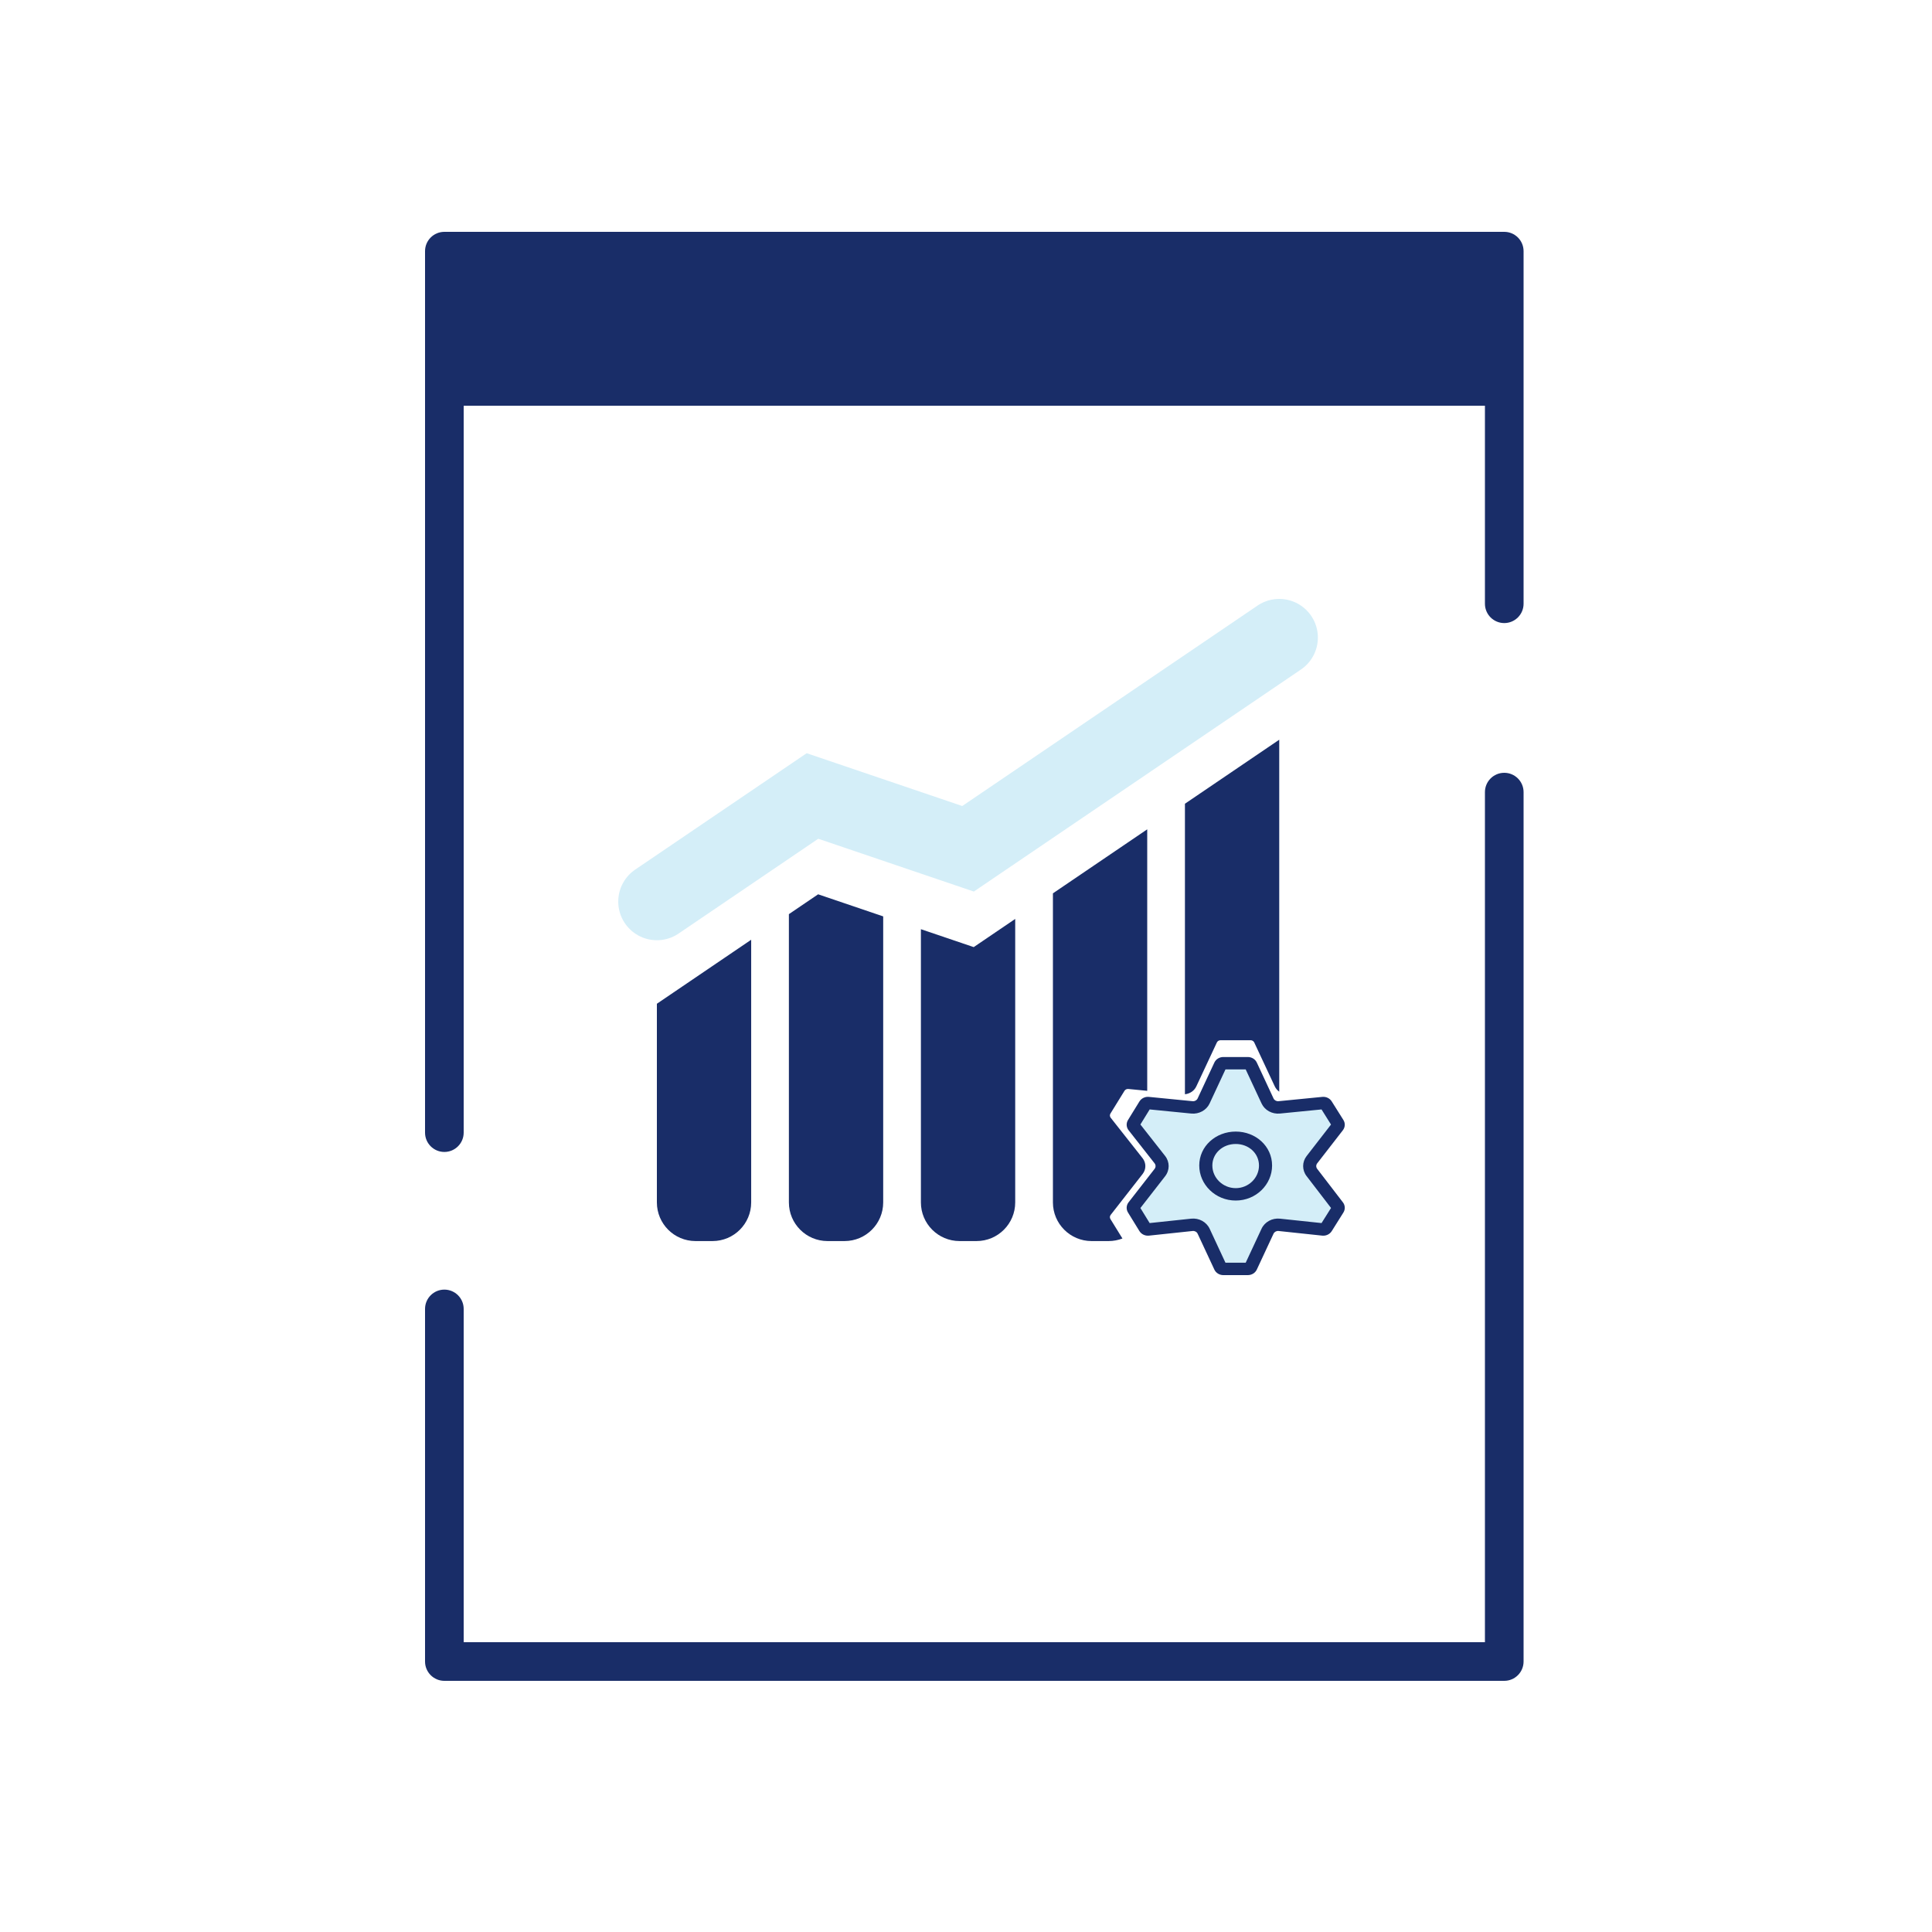
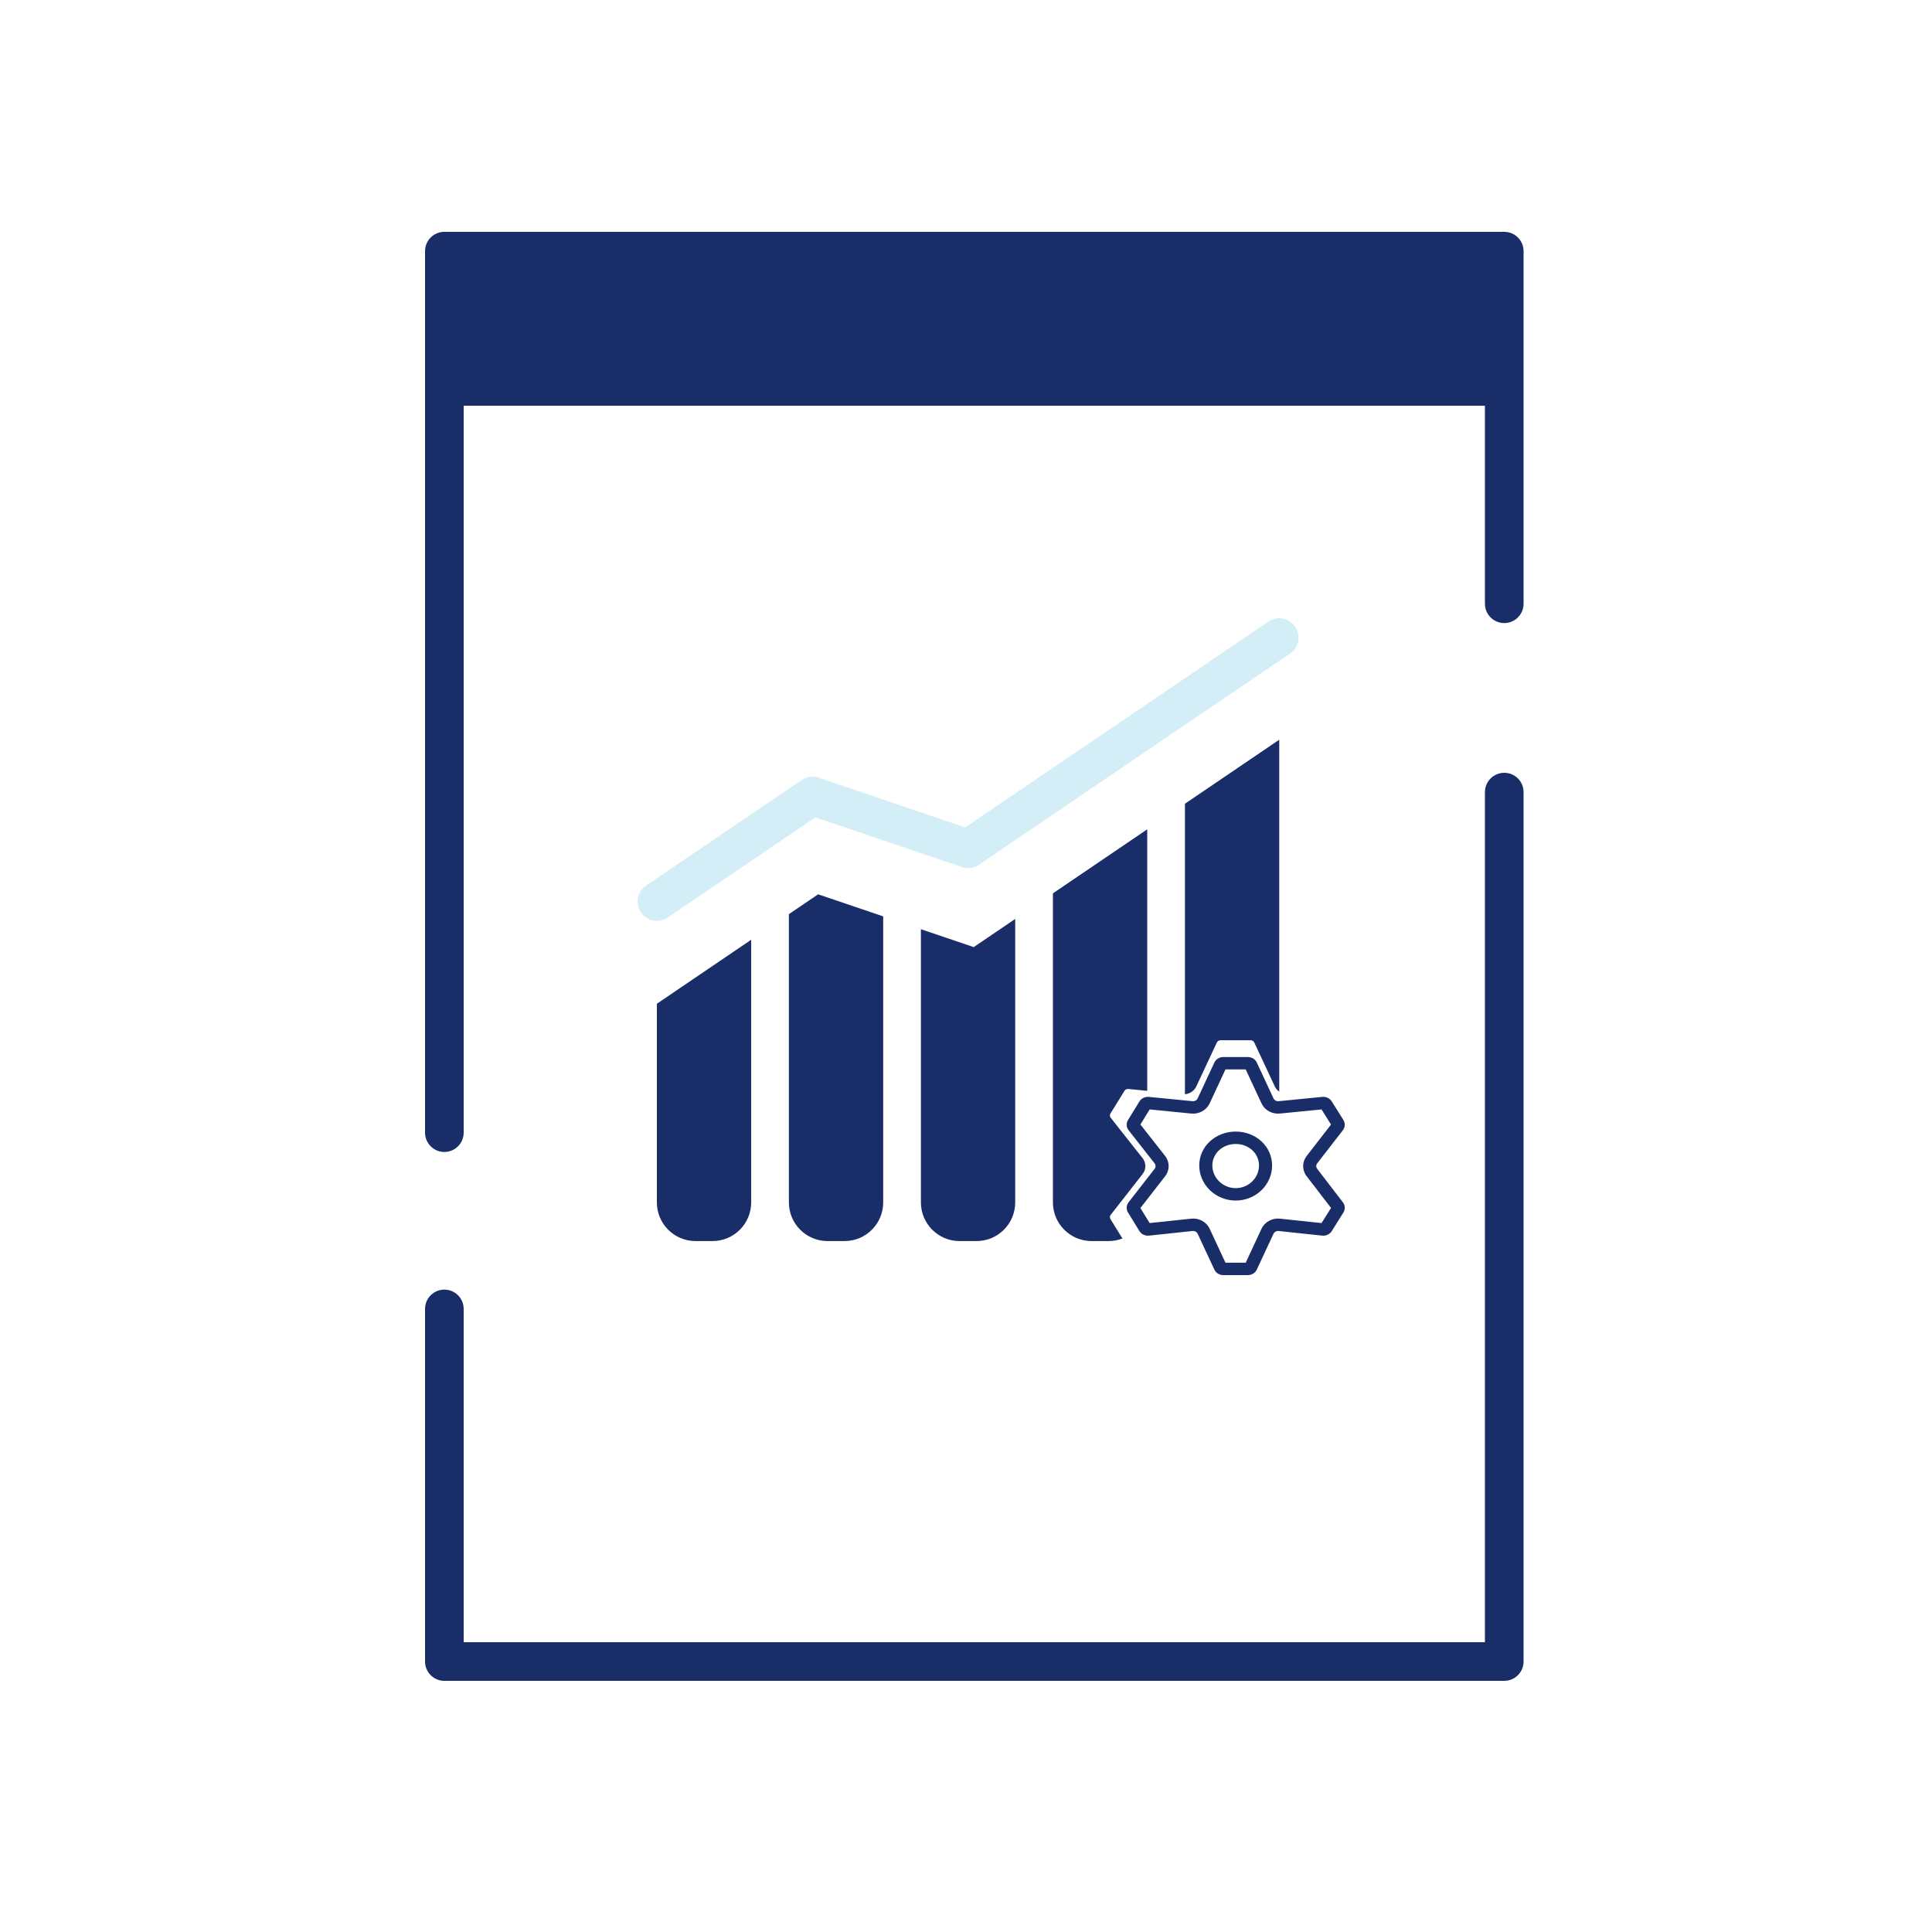
<svg xmlns="http://www.w3.org/2000/svg" width="100" height="100" viewBox="0 0 100 100" fill="none">
-   <path fill-rule="evenodd" clip-rule="evenodd" d="M23 12C22.448 12 22 12.448 22 13V49.5V58.625C22 59.177 22.448 59.625 23 59.625C23.552 59.625 24 59.177 24 58.625V49.5V21H76.86V31.25C76.86 31.802 77.307 32.25 77.86 32.25C78.412 32.25 78.86 31.802 78.86 31.25V13C78.86 12.448 78.412 12 77.86 12H23ZM78.86 41C78.86 40.448 78.412 40 77.86 40C77.307 40 76.86 40.448 76.86 41V85H50.43H24V67.75C24 67.198 23.552 66.75 23 66.75C22.448 66.75 22 67.198 22 67.75V86C22 86.552 22.448 87 23 87H50.43H77.86C78.412 87 78.86 86.552 78.86 86V41Z" fill="#192D68" />
-   <path fill-rule="evenodd" clip-rule="evenodd" d="M34 51.954V62.237C34 63.341 34.895 64.237 36 64.237H36.881C37.985 64.237 38.881 63.341 38.881 62.237V48.641L34 51.954Z" fill="#192D68" />
-   <path fill-rule="evenodd" clip-rule="evenodd" d="M40.833 47.316V62.237C40.833 63.341 41.729 64.237 42.833 64.237H43.714C44.818 64.237 45.714 63.341 45.714 62.237V47.432L42.346 46.289L40.833 47.316Z" fill="#192D68" />
-   <path fill-rule="evenodd" clip-rule="evenodd" d="M47.666 48.095V62.237C47.666 63.341 48.562 64.237 49.666 64.237H50.547C51.651 64.237 52.547 63.341 52.547 62.237V47.564L50.399 49.022L47.666 48.095Z" fill="#192D68" />
-   <path fill-rule="evenodd" clip-rule="evenodd" d="M54.499 46.239V62.237C54.499 63.341 55.395 64.237 56.499 64.237H57.38C57.633 64.237 57.874 64.19 58.097 64.104L57.476 63.098C57.434 63.03 57.439 62.946 57.488 62.883L59.142 60.765C59.332 60.522 59.331 60.189 59.139 59.947L57.489 57.854C57.439 57.791 57.434 57.706 57.476 57.638L58.202 56.462C58.243 56.395 58.322 56.357 58.404 56.365L59.38 56.461V42.926L54.499 46.239Z" fill="#192D68" />
-   <path fill-rule="evenodd" clip-rule="evenodd" d="M61.332 41.601V56.638C61.587 56.613 61.814 56.461 61.921 56.232L62.984 53.959C63.017 53.888 63.092 53.842 63.174 53.842H64.73C64.812 53.842 64.887 53.888 64.92 53.959L65.983 56.232C66.035 56.343 66.115 56.436 66.213 56.505V38.288L61.332 41.601Z" fill="#192D68" />
-   <path d="M34 46.666L42.053 41.2L50.106 43.933L58.16 38.466L66.213 33" stroke="#D4EEF8" stroke-width="4" stroke-linecap="round" />
-   <path d="M65.608 56.985L64.742 55.127C64.715 55.069 64.654 55.032 64.587 55.032H63.32C63.253 55.032 63.192 55.069 63.165 55.127L62.299 56.985C62.195 57.209 61.951 57.343 61.695 57.317L59.434 57.094C59.367 57.088 59.303 57.118 59.27 57.173L58.678 58.134C58.644 58.19 58.648 58.259 58.689 58.311L60.033 60.021C60.189 60.22 60.19 60.491 60.035 60.69L58.688 62.421C58.648 62.473 58.644 62.542 58.678 62.597L59.269 63.558C59.303 63.613 59.368 63.644 59.434 63.637L61.692 63.397C61.949 63.37 62.196 63.504 62.301 63.728L63.165 65.583C63.192 65.641 63.253 65.679 63.32 65.679H64.587C64.654 65.679 64.715 65.641 64.742 65.583L65.607 63.728C65.711 63.504 65.958 63.37 66.216 63.397L68.474 63.637C68.54 63.644 68.604 63.614 68.638 63.559L69.243 62.597C69.277 62.542 69.274 62.472 69.234 62.42L67.903 60.688C67.751 60.49 67.752 60.221 67.905 60.024L69.233 58.312C69.273 58.26 69.277 58.19 69.242 58.134L68.941 57.655L68.638 57.172C68.604 57.118 68.54 57.088 68.475 57.094L66.212 57.317C65.956 57.343 65.712 57.209 65.608 56.985Z" fill="#D4EEF8" />
-   <path fill-rule="evenodd" clip-rule="evenodd" d="M63.43 55.353L62.609 57.115C62.446 57.466 62.062 57.676 61.66 57.637L59.507 57.424L59.027 58.204L60.305 59.83C60.55 60.141 60.551 60.568 60.308 60.881L59.027 62.527L59.506 63.306L61.654 63.078C62.059 63.035 62.446 63.246 62.611 63.599L63.43 65.358H64.477L65.297 63.599C65.461 63.246 65.849 63.035 66.253 63.078L68.403 63.306L68.894 62.524L67.629 60.876C67.39 60.565 67.391 60.144 67.632 59.834L68.893 58.207L68.402 57.424L66.247 57.637C65.845 57.676 65.461 57.466 65.298 57.115L64.477 55.353H63.43ZM68.951 62.433L68.951 62.433L68.951 62.433ZM62.855 54.998C62.936 54.823 63.118 54.711 63.32 54.711H64.587C64.789 54.711 64.971 54.823 65.052 54.998L65.918 56.856C65.963 56.951 66.067 57.009 66.177 56.998L68.44 56.775C68.637 56.755 68.828 56.846 68.929 57.008L69.534 57.97C69.638 58.136 69.627 58.346 69.506 58.502L68.178 60.214C68.112 60.299 68.112 60.414 68.177 60.499L69.508 62.232C69.628 62.387 69.638 62.596 69.534 62.761L68.93 63.723C68.828 63.886 68.635 63.977 68.436 63.956L66.178 63.716C66.067 63.704 65.962 63.762 65.917 63.858L65.052 65.713C64.971 65.887 64.789 66 64.587 66H63.32C63.118 66 62.936 65.887 62.855 65.713L61.99 63.858C61.946 63.762 61.84 63.704 61.73 63.716L59.472 63.956C59.272 63.977 59.078 63.885 58.976 63.72L58.385 62.759C58.283 62.593 58.295 62.385 58.415 62.23L59.762 60.5C59.828 60.414 59.828 60.298 59.761 60.213L58.417 58.503C58.295 58.348 58.283 58.139 58.385 57.972L58.977 57.011C59.078 56.848 59.27 56.755 59.469 56.775L61.73 56.998C61.84 57.009 61.944 56.951 61.989 56.856L62.855 54.998Z" fill="#192D68" />
+   <path d="M34 51.954V62.237C34 63.341 34.895 64.237 36 64.237H36.881C37.985 64.237 38.881 63.341 38.881 62.237V48.641L34 51.954Z" fill="#192D68" />
+   <path d="M40.833 47.316V62.237C40.833 63.341 41.729 64.237 42.833 64.237H43.714C44.818 64.237 45.714 63.341 45.714 62.237V47.432L42.346 46.289L40.833 47.316Z" fill="#192D68" />
+   <path d="M47.666 48.095V62.237C47.666 63.341 48.562 64.237 49.666 64.237H50.547C51.651 64.237 52.547 63.341 52.547 62.237V47.564L50.399 49.022L47.666 48.095Z" fill="#192D68" />
+   <path d="M54.499 46.239V62.237C54.499 63.341 55.395 64.237 56.499 64.237H57.38C57.633 64.237 57.874 64.19 58.097 64.104L57.476 63.098C57.434 63.03 57.439 62.946 57.488 62.883L59.142 60.765C59.332 60.522 59.331 60.189 59.139 59.947L57.489 57.854C57.439 57.791 57.434 57.706 57.476 57.638L58.202 56.462C58.243 56.395 58.322 56.357 58.404 56.365L59.38 56.461V42.926L54.499 46.239Z" fill="#192D68" />
+   <path d="M61.332 41.601V56.638C61.587 56.613 61.814 56.461 61.921 56.232L62.984 53.959C63.017 53.888 63.092 53.842 63.174 53.842H64.73C64.812 53.842 64.887 53.888 64.92 53.959L65.983 56.232C66.035 56.343 66.115 56.436 66.213 56.505V38.288L61.332 41.601Z" fill="#192D68" />
+   <path fill-rule="evenodd" clip-rule="evenodd" d="M67.04 32.438C67.35 32.895 67.231 33.517 66.775 33.827L50.668 44.76C50.409 44.936 50.082 44.98 49.785 44.88L42.203 42.306L34.562 47.493C34.105 47.804 33.483 47.685 33.173 47.228C32.862 46.771 32.981 46.149 33.438 45.839L41.492 40.372C41.751 40.196 42.078 40.152 42.375 40.253L49.956 42.826L65.651 32.173C66.108 31.862 66.73 31.981 67.04 32.438Z" fill="#D4EEF8" />
+   <path fill-rule="evenodd" clip-rule="evenodd" d="M63.43 55.353L62.609 57.115C62.446 57.466 62.062 57.676 61.66 57.637L59.507 57.424L59.027 58.204L60.305 59.83C60.55 60.141 60.551 60.568 60.308 60.881L59.027 62.527L59.506 63.306L61.654 63.078C62.059 63.035 62.446 63.246 62.611 63.599L63.43 65.358H64.477L65.297 63.599C65.461 63.246 65.849 63.035 66.253 63.078L68.403 63.306L68.894 62.524L67.629 60.876C67.39 60.565 67.391 60.144 67.632 59.834L68.893 58.207L68.402 57.424L66.247 57.637C65.845 57.676 65.461 57.466 65.298 57.115L64.477 55.353H63.43ZM62.855 54.998C62.936 54.823 63.118 54.711 63.32 54.711H64.587C64.789 54.711 64.971 54.823 65.052 54.998L65.918 56.856C65.963 56.951 66.067 57.009 66.177 56.998L68.44 56.775C68.637 56.755 68.828 56.846 68.929 57.008L69.534 57.97C69.638 58.136 69.627 58.346 69.506 58.502L68.178 60.214C68.112 60.299 68.112 60.414 68.177 60.499L69.508 62.232C69.628 62.387 69.638 62.596 69.534 62.761L68.93 63.723C68.828 63.886 68.635 63.977 68.436 63.956L66.178 63.716C66.067 63.704 65.962 63.762 65.917 63.858L65.052 65.713C64.971 65.887 64.789 66 64.587 66H63.32C63.118 66 62.936 65.887 62.855 65.713L61.99 63.858C61.946 63.762 61.84 63.704 61.73 63.716L59.472 63.956C59.272 63.977 59.078 63.885 58.976 63.72L58.385 62.759C58.283 62.593 58.295 62.385 58.415 62.23L59.762 60.5C59.828 60.414 59.828 60.298 59.761 60.213L58.417 58.503C58.295 58.348 58.283 58.139 58.385 57.972L58.977 57.011C59.078 56.848 59.27 56.755 59.469 56.775L61.73 56.998C61.84 57.009 61.944 56.951 61.989 56.856L62.855 54.998Z" fill="#192D68" />
  <path fill-rule="evenodd" clip-rule="evenodd" d="M63.961 59.212C63.284 59.212 62.751 59.698 62.751 60.327C62.751 60.972 63.301 61.498 63.961 61.498C64.619 61.498 65.165 60.974 65.165 60.327C65.165 59.697 64.636 59.212 63.961 59.212ZM62.073 60.327C62.073 59.323 62.931 58.57 63.961 58.57C64.992 58.57 65.843 59.325 65.843 60.327C65.843 61.314 65.009 62.14 63.961 62.14C62.913 62.14 62.073 61.315 62.073 60.327Z" fill="#192D68" />
+   <path d="M23 12C22.448 12 22 12.448 22 13V58.625C22 59.177 22.448 59.625 23 59.625C23.552 59.625 24 59.177 24 58.625V21H76.86V31.25C76.86 31.802 77.307 32.25 77.86 32.25C78.412 32.25 78.86 31.802 78.86 31.25V13C78.86 12.448 78.412 12 77.86 12H23Z" fill="#192D68" />
+   <path d="M78.86 41C78.86 40.448 78.412 40 77.86 40C77.307 40 76.86 40.448 76.86 41V85H24V67.75C24 67.198 23.552 66.75 23 66.75C22.448 66.75 22 67.198 22 67.75V86C22 86.552 22.448 87 23 87H77.86C78.412 87 78.86 86.552 78.86 86V41Z" fill="#192D68" />
</svg>
